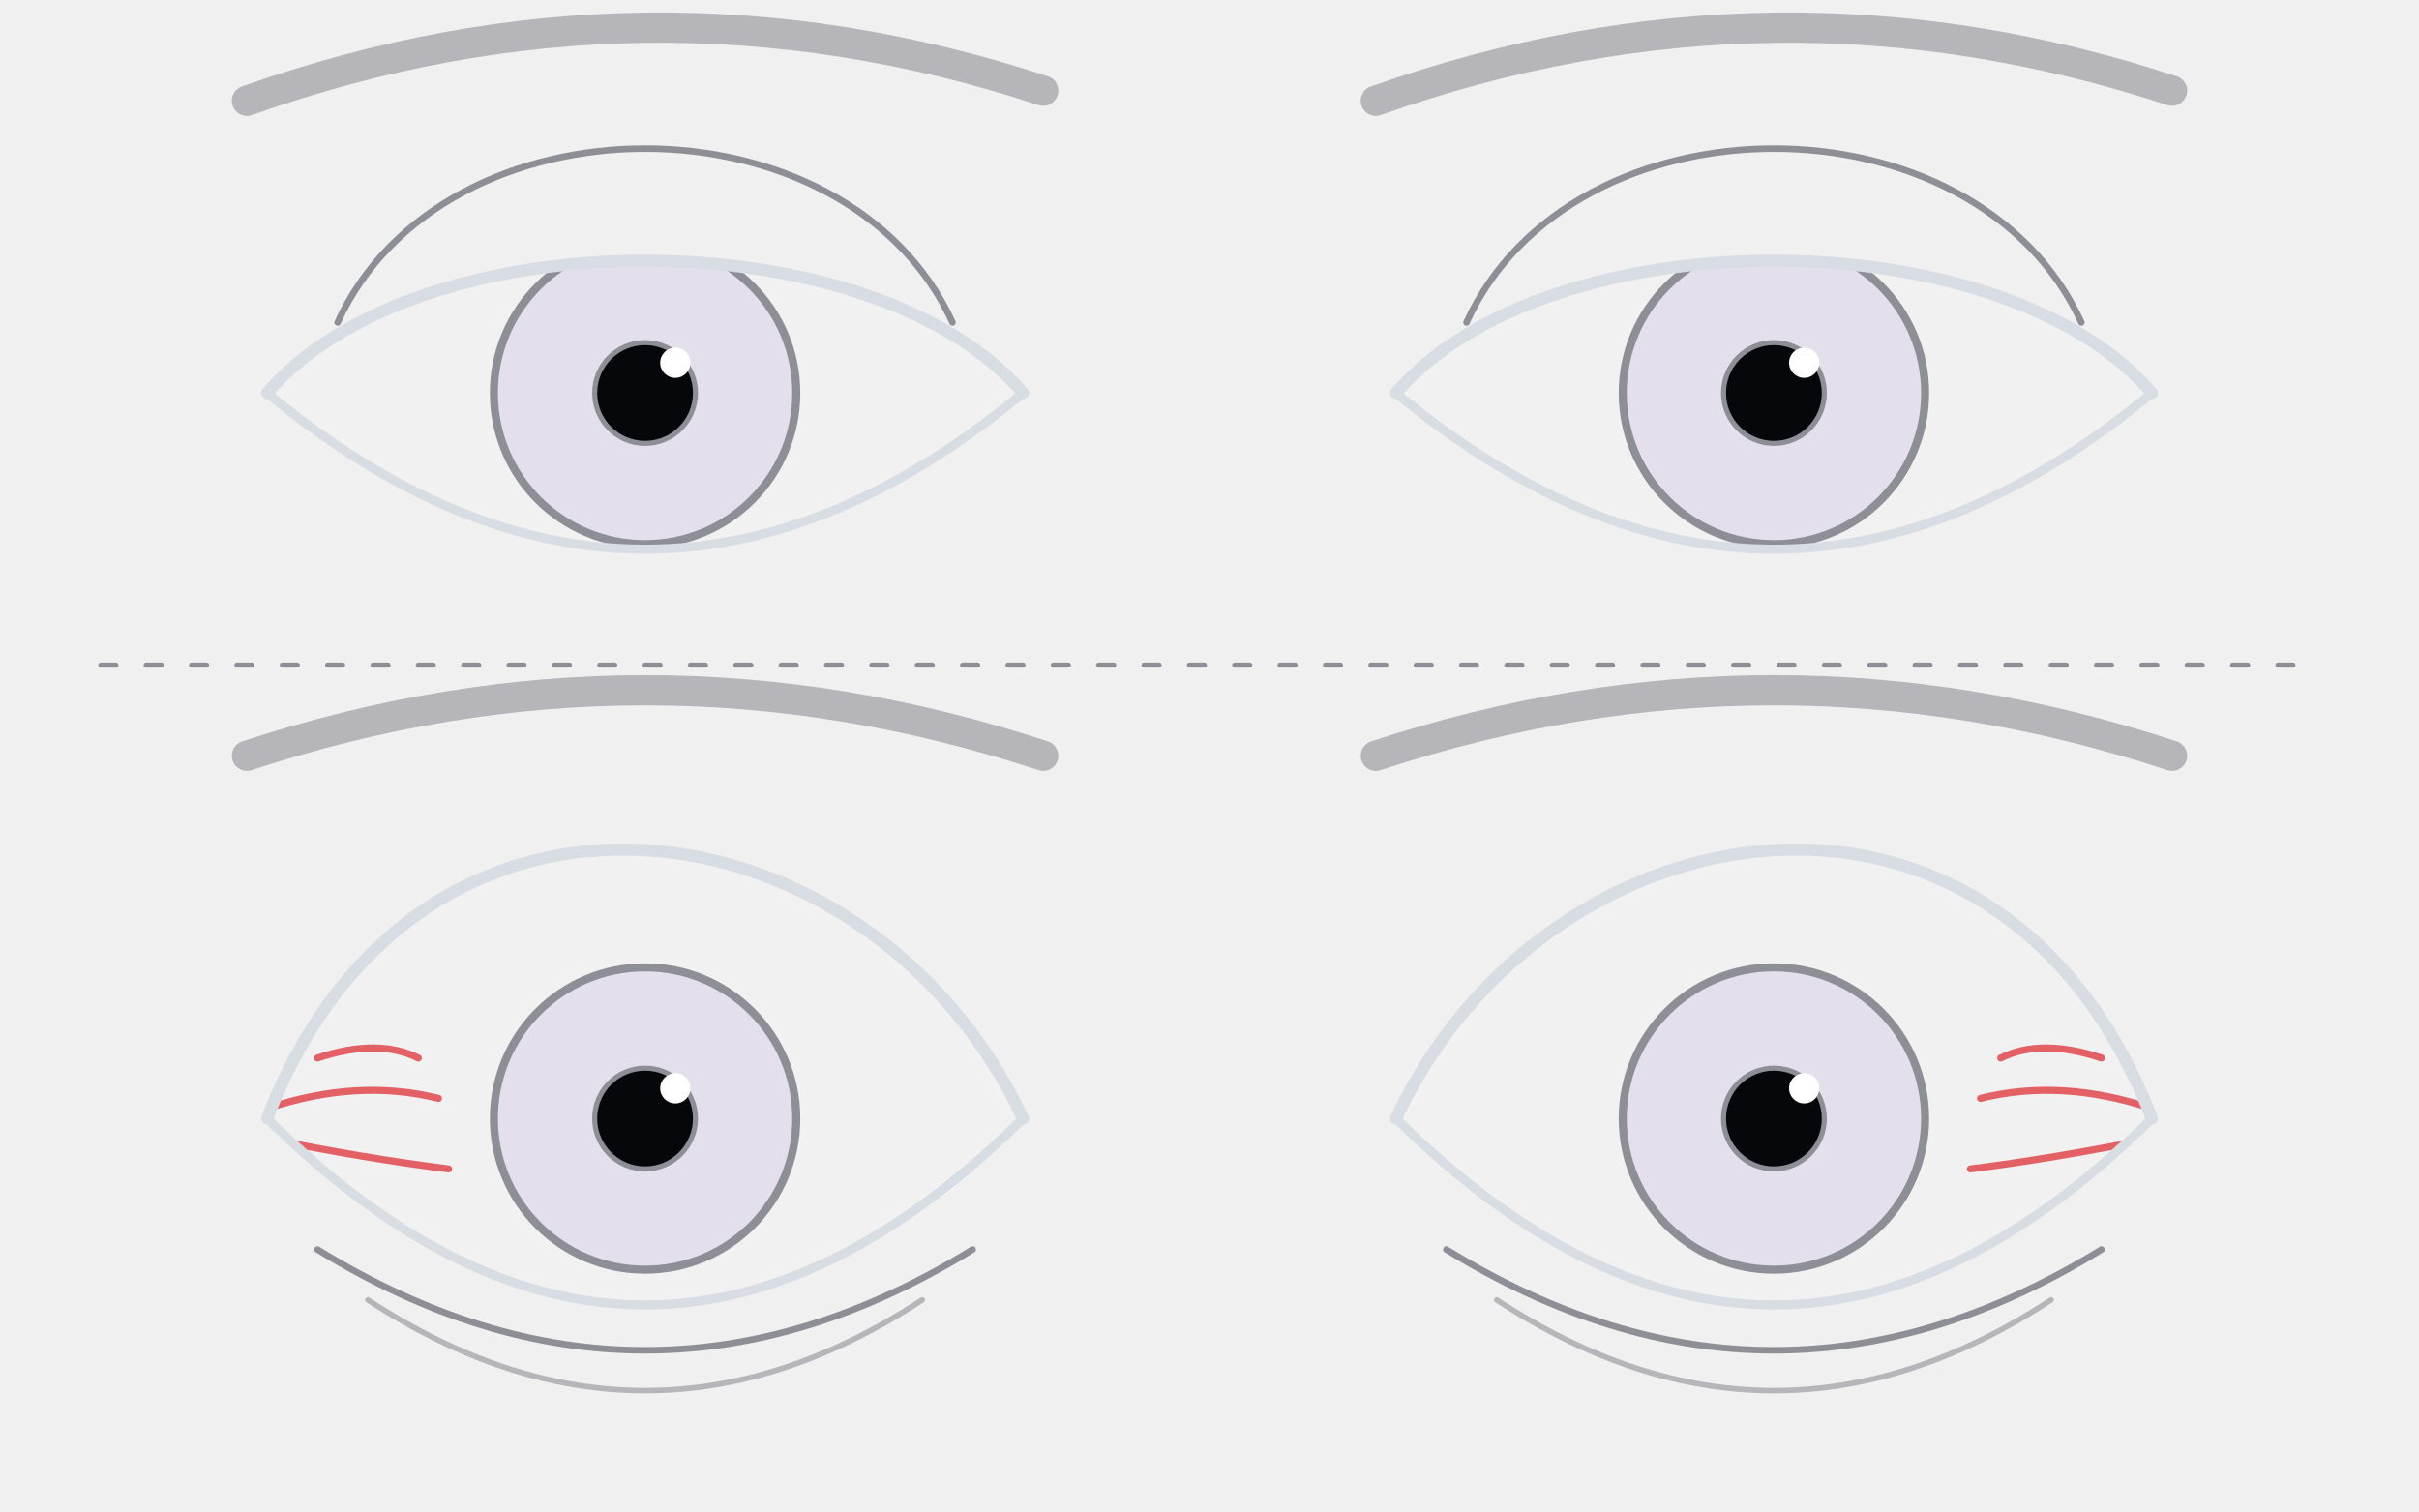
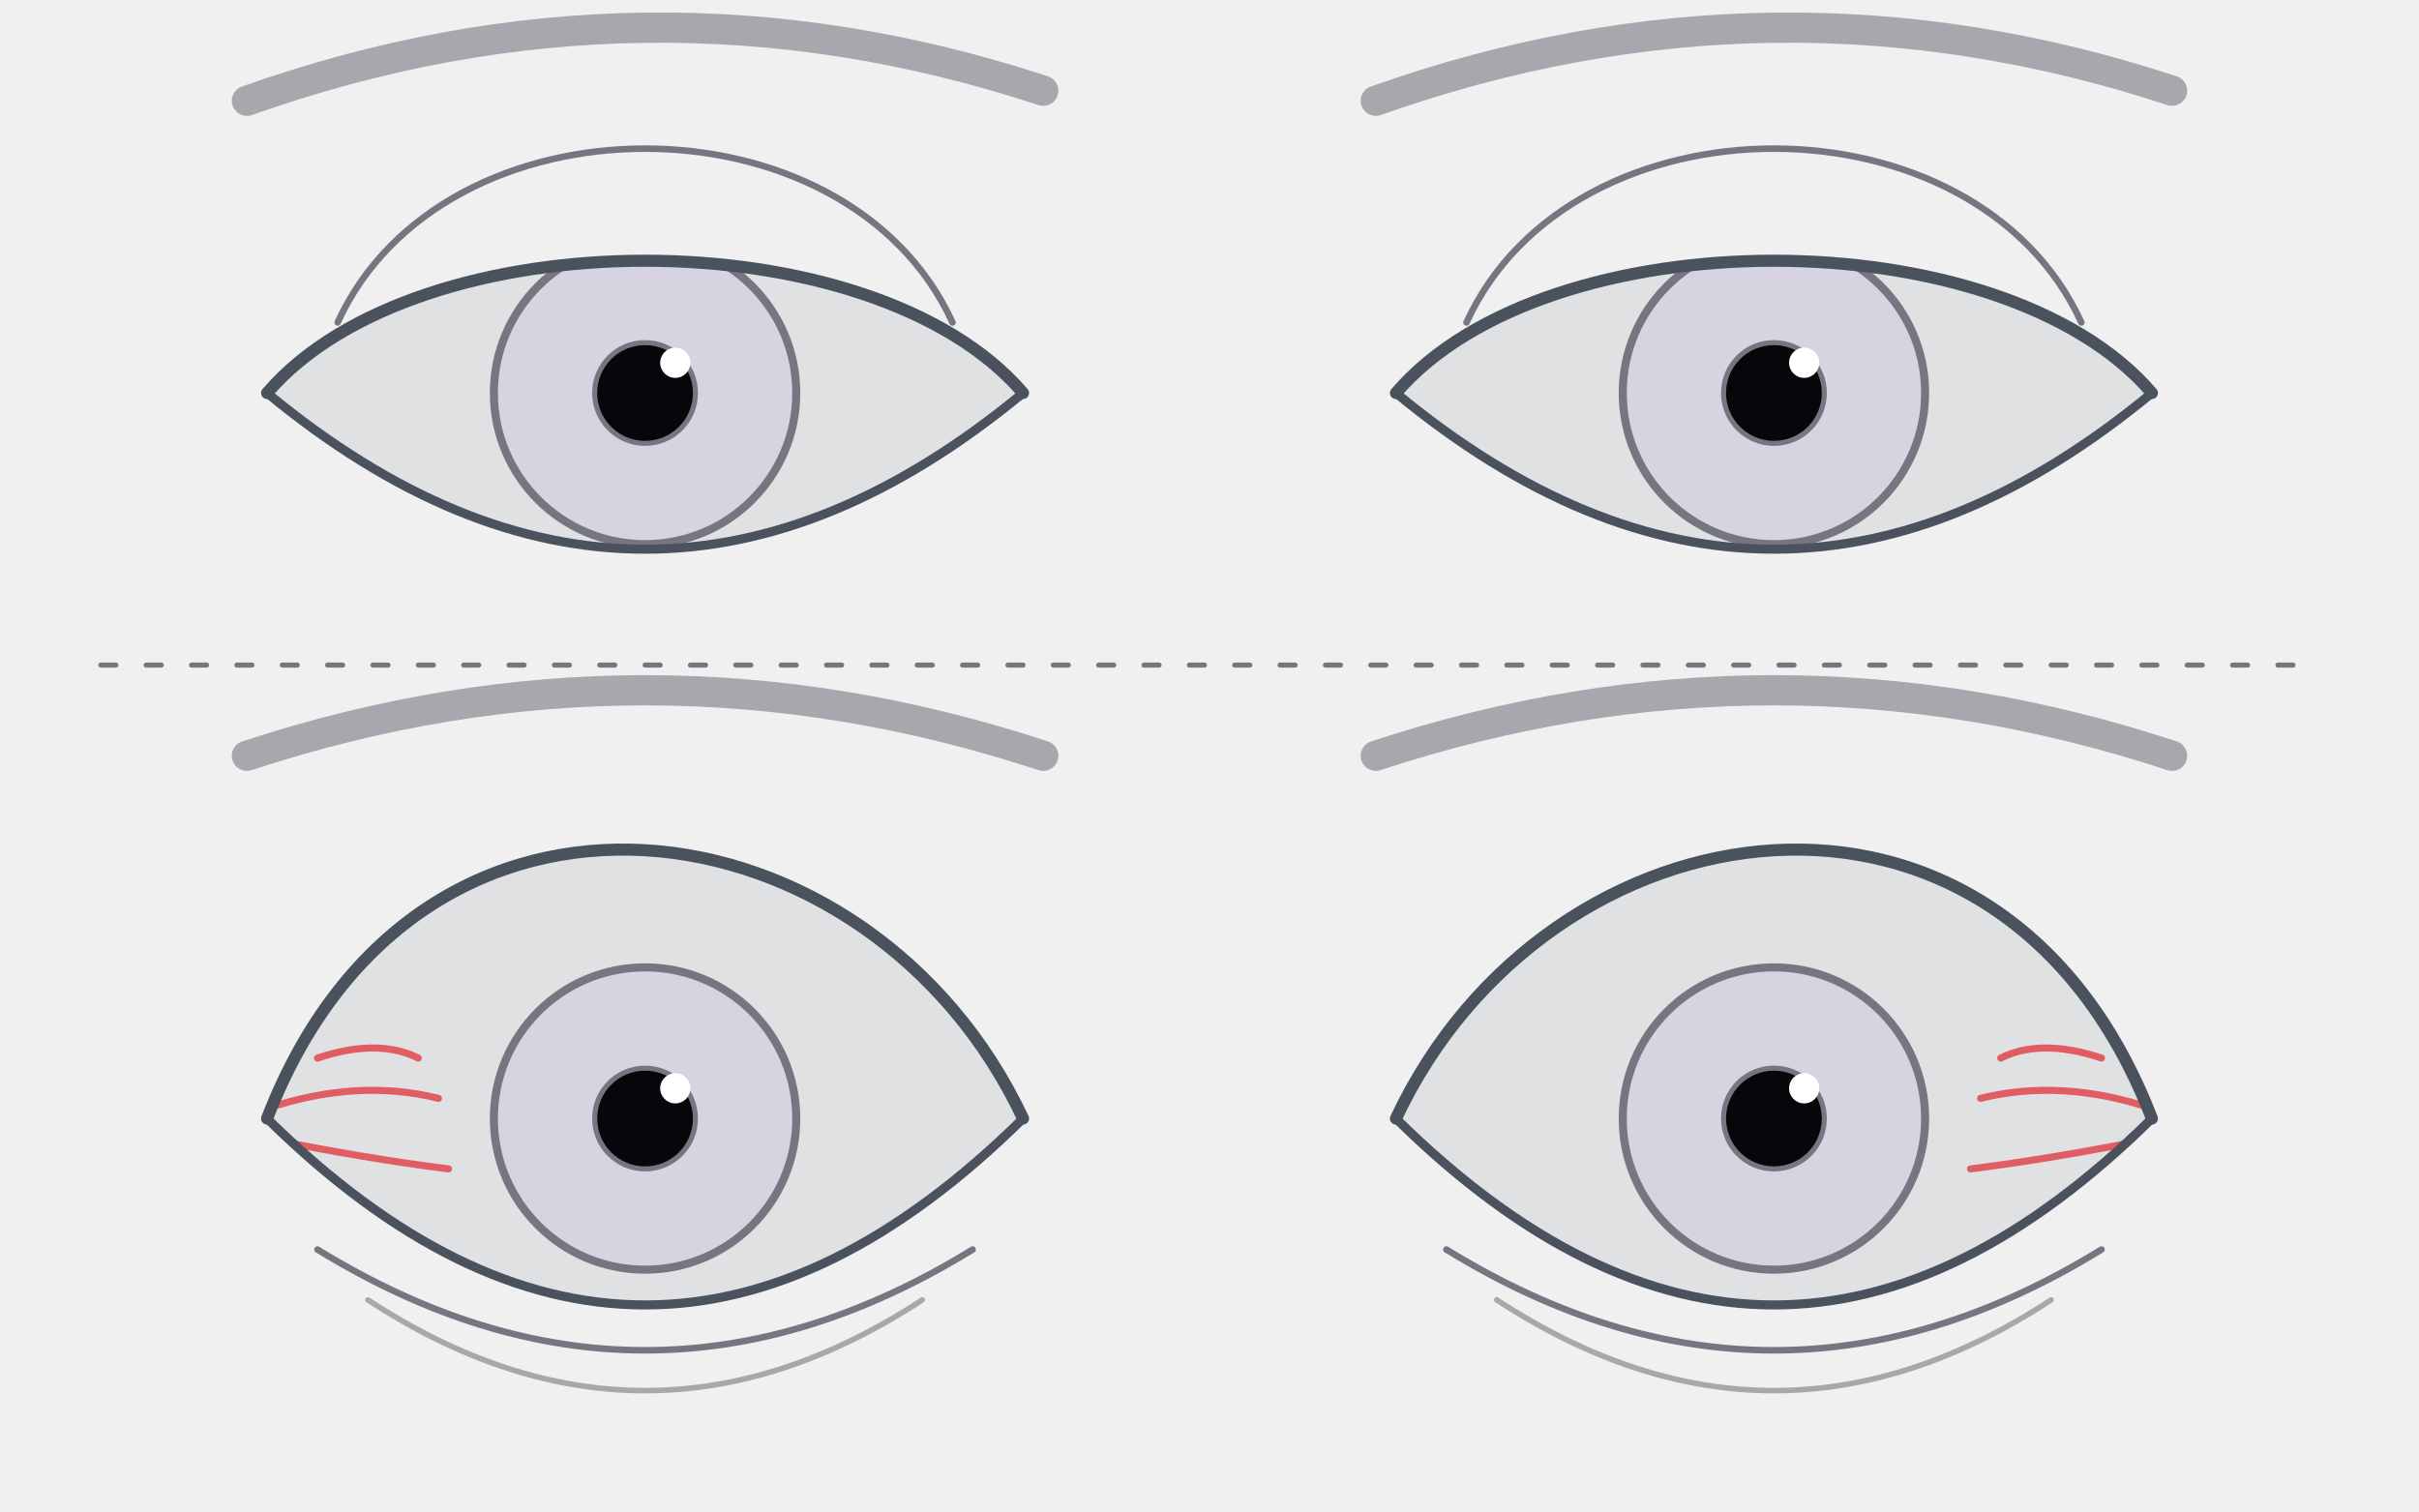
<svg xmlns="http://www.w3.org/2000/svg" width="480" height="300" viewBox="0 0 480 300" fill="none" stroke-linecap="round" stroke-linejoin="round">
-   <path d="M20 132 H460" stroke="#8e8e96" stroke-width="1" stroke-dasharray="3 6" />
+   <path d="M20 132 H460" stroke="#767680" stroke-width="1" stroke-dasharray="3 6" />
  <clipPath id="a">
    <path d="M53 78 C83 43 173 43 203 78 Q128 140 53 78 Z" />
  </clipPath>
-   <path d="M53 78 C83 43 173 43 203 78 Q128 140 53 78 Z" fill="#ffffff" fill-opacity="0.08" />
+   <path d="M53 78 C83 43 173 43 203 78 Q128 140 53 78 Z" fill="#1f3550" fill-opacity="0.08" />
  <g clip-path="url(#a)">
-     <circle cx="128" cy="78" r="30" fill="#b9a7d9" fill-opacity="0.22" stroke="#8e8e96" stroke-width="1.6" />
-     <circle cx="128" cy="78" r="10" fill="#05070a" stroke="#8e8e96" stroke-width="1" />
+     <circle cx="128" cy="78" r="30" fill="#b9a7d9" fill-opacity="0.22" stroke="#767680" stroke-width="1.6" />
+     <circle cx="128" cy="78" r="10" fill="#05070a" stroke="#767680" stroke-width="1" />
    <circle cx="134" cy="72" r="3" fill="#ffffff" />
  </g>
-   <path d="M53 78 C83 43 173 43 203 78" stroke="#d8dce3" stroke-width="2.4" />
-   <path d="M203 78 Q128 140 53 78" stroke="#d8dce3" stroke-width="1.8" />
-   <path d="M67 64 C88 18 168 18 189 64" stroke="#8e8e96" stroke-width="1.3" />
-   <path d="M49 20 Q128 -8 207 18" stroke="#8e8e96" stroke-width="6" stroke-opacity="0.6" />
+   <path d="M53 78 C83 43 173 43 203 78" stroke="#4a525e" stroke-width="2.4" />
+   <path d="M203 78 Q128 140 53 78" stroke="#4a525e" stroke-width="1.8" />
+   <path d="M67 64 C88 18 168 18 189 64" stroke="#767680" stroke-width="1.3" />
+   <path d="M49 20 Q128 -8 207 18" stroke="#767680" stroke-width="6" stroke-opacity="0.6" />
  <clipPath id="b">
    <path d="M277 78 C307 43 397 43 427 78 Q352 140 277 78 Z" />
  </clipPath>
-   <path d="M277 78 C307 43 397 43 427 78 Q352 140 277 78 Z" fill="#ffffff" fill-opacity="0.08" />
+   <path d="M277 78 C307 43 397 43 427 78 Q352 140 277 78 Z" fill="#1f3550" fill-opacity="0.08" />
  <g clip-path="url(#b)">
-     <circle cx="352" cy="78" r="30" fill="#b9a7d9" fill-opacity="0.22" stroke="#8e8e96" stroke-width="1.6" />
-     <circle cx="352" cy="78" r="10" fill="#05070a" stroke="#8e8e96" stroke-width="1" />
+     <circle cx="352" cy="78" r="30" fill="#b9a7d9" fill-opacity="0.22" stroke="#767680" stroke-width="1.6" />
+     <circle cx="352" cy="78" r="10" fill="#05070a" stroke="#767680" stroke-width="1" />
    <circle cx="358" cy="72" r="3" fill="#ffffff" />
  </g>
-   <path d="M277 78 C307 43 397 43 427 78" stroke="#d8dce3" stroke-width="2.4" />
-   <path d="M427 78 Q352 140 277 78" stroke="#d8dce3" stroke-width="1.8" />
-   <path d="M291 64 C312 18 392 18 413 64" stroke="#8e8e96" stroke-width="1.3" />
-   <path d="M273 20 Q352 -8 431 18" stroke="#8e8e96" stroke-width="6" stroke-opacity="0.6" />
+   <path d="M277 78 C307 43 397 43 427 78" stroke="#4a525e" stroke-width="2.4" />
+   <path d="M427 78 Q352 140 277 78" stroke="#4a525e" stroke-width="1.8" />
+   <path d="M291 64 C312 18 392 18 413 64" stroke="#767680" stroke-width="1.3" />
+   <path d="M273 20 Q352 -8 431 18" stroke="#767680" stroke-width="6" stroke-opacity="0.6" />
  <clipPath id="c">
    <path d="M53 222 C83 144 173 158 203 222 Q128 296 53 222 Z" />
  </clipPath>
-   <path d="M53 222 C83 144 173 158 203 222 Q128 296 53 222 Z" fill="#ffffff" fill-opacity="0.08" />
+   <path d="M53 222 C83 144 173 158 203 222 Q128 296 53 222 Z" fill="#1f3550" fill-opacity="0.08" />
  <g clip-path="url(#c)" stroke="#e0474c" stroke-width="1.4" stroke-opacity="0.85">
    <path d="M53 220 Q71 214 87 218 M53 226 Q73 230 89 232 M63 210 Q75 206 83 210" />
  </g>
  <g clip-path="url(#c)">
-     <circle cx="128" cy="222" r="30" fill="#b9a7d9" fill-opacity="0.22" stroke="#8e8e96" stroke-width="1.6" />
-     <circle cx="128" cy="222" r="10" fill="#05070a" stroke="#8e8e96" stroke-width="1" />
+     <circle cx="128" cy="222" r="30" fill="#b9a7d9" fill-opacity="0.22" stroke="#767680" stroke-width="1.6" />
+     <circle cx="128" cy="222" r="10" fill="#05070a" stroke="#767680" stroke-width="1" />
    <circle cx="134" cy="216" r="3" fill="#ffffff" />
  </g>
-   <path d="M53 222 C83 144 173 158 203 222" stroke="#d8dce3" stroke-width="2.4" />
-   <path d="M203 222 Q128 296 53 222" stroke="#d8dce3" stroke-width="1.8" />
-   <path d="M49 150 Q128 124 207 150" stroke="#8e8e96" stroke-width="6" stroke-opacity="0.6" />
-   <path d="M63 248 Q128 288 193 248" stroke="#8e8e96" stroke-width="1.3" />
-   <path d="M73 258 Q128 294 183 258" stroke="#8e8e96" stroke-width="1.1" stroke-opacity="0.6" />
+   <path d="M53 222 C83 144 173 158 203 222" stroke="#4a525e" stroke-width="2.4" />
+   <path d="M203 222 Q128 296 53 222" stroke="#4a525e" stroke-width="1.8" />
+   <path d="M49 150 Q128 124 207 150" stroke="#767680" stroke-width="6" stroke-opacity="0.6" />
+   <path d="M63 248 Q128 288 193 248" stroke="#767680" stroke-width="1.3" />
+   <path d="M73 258 Q128 294 183 258" stroke="#767680" stroke-width="1.1" stroke-opacity="0.6" />
  <clipPath id="d">
    <path d="M277 222 C307 158 397 144 427 222 Q352 296 277 222 Z" />
  </clipPath>
-   <path d="M277 222 C307 158 397 144 427 222 Q352 296 277 222 Z" fill="#ffffff" fill-opacity="0.08" />
+   <path d="M277 222 C307 158 397 144 427 222 Q352 296 277 222 Z" fill="#1f3550" fill-opacity="0.08" />
  <g clip-path="url(#d)" stroke="#e0474c" stroke-width="1.4" stroke-opacity="0.85">
    <path d="M427 220 Q409 214 393 218 M427 226 Q407 230 391 232 M417 210 Q405 206 397 210" />
  </g>
  <g clip-path="url(#d)">
-     <circle cx="352" cy="222" r="30" fill="#b9a7d9" fill-opacity="0.22" stroke="#8e8e96" stroke-width="1.6" />
-     <circle cx="352" cy="222" r="10" fill="#05070a" stroke="#8e8e96" stroke-width="1" />
+     <circle cx="352" cy="222" r="30" fill="#b9a7d9" fill-opacity="0.22" stroke="#767680" stroke-width="1.6" />
+     <circle cx="352" cy="222" r="10" fill="#05070a" stroke="#767680" stroke-width="1" />
    <circle cx="358" cy="216" r="3" fill="#ffffff" />
  </g>
-   <path d="M277 222 C307 158 397 144 427 222" stroke="#d8dce3" stroke-width="2.4" />
-   <path d="M427 222 Q352 296 277 222" stroke="#d8dce3" stroke-width="1.8" />
-   <path d="M273 150 Q352 124 431 150" stroke="#8e8e96" stroke-width="6" stroke-opacity="0.6" />
-   <path d="M287 248 Q352 288 417 248" stroke="#8e8e96" stroke-width="1.3" />
-   <path d="M297 258 Q352 294 407 258" stroke="#8e8e96" stroke-width="1.1" stroke-opacity="0.6" />
+   <path d="M277 222 C307 158 397 144 427 222" stroke="#4a525e" stroke-width="2.4" />
+   <path d="M427 222 Q352 296 277 222" stroke="#4a525e" stroke-width="1.8" />
+   <path d="M273 150 Q352 124 431 150" stroke="#767680" stroke-width="6" stroke-opacity="0.6" />
+   <path d="M287 248 Q352 288 417 248" stroke="#767680" stroke-width="1.3" />
+   <path d="M297 258 Q352 294 407 258" stroke="#767680" stroke-width="1.1" stroke-opacity="0.6" />
</svg>
